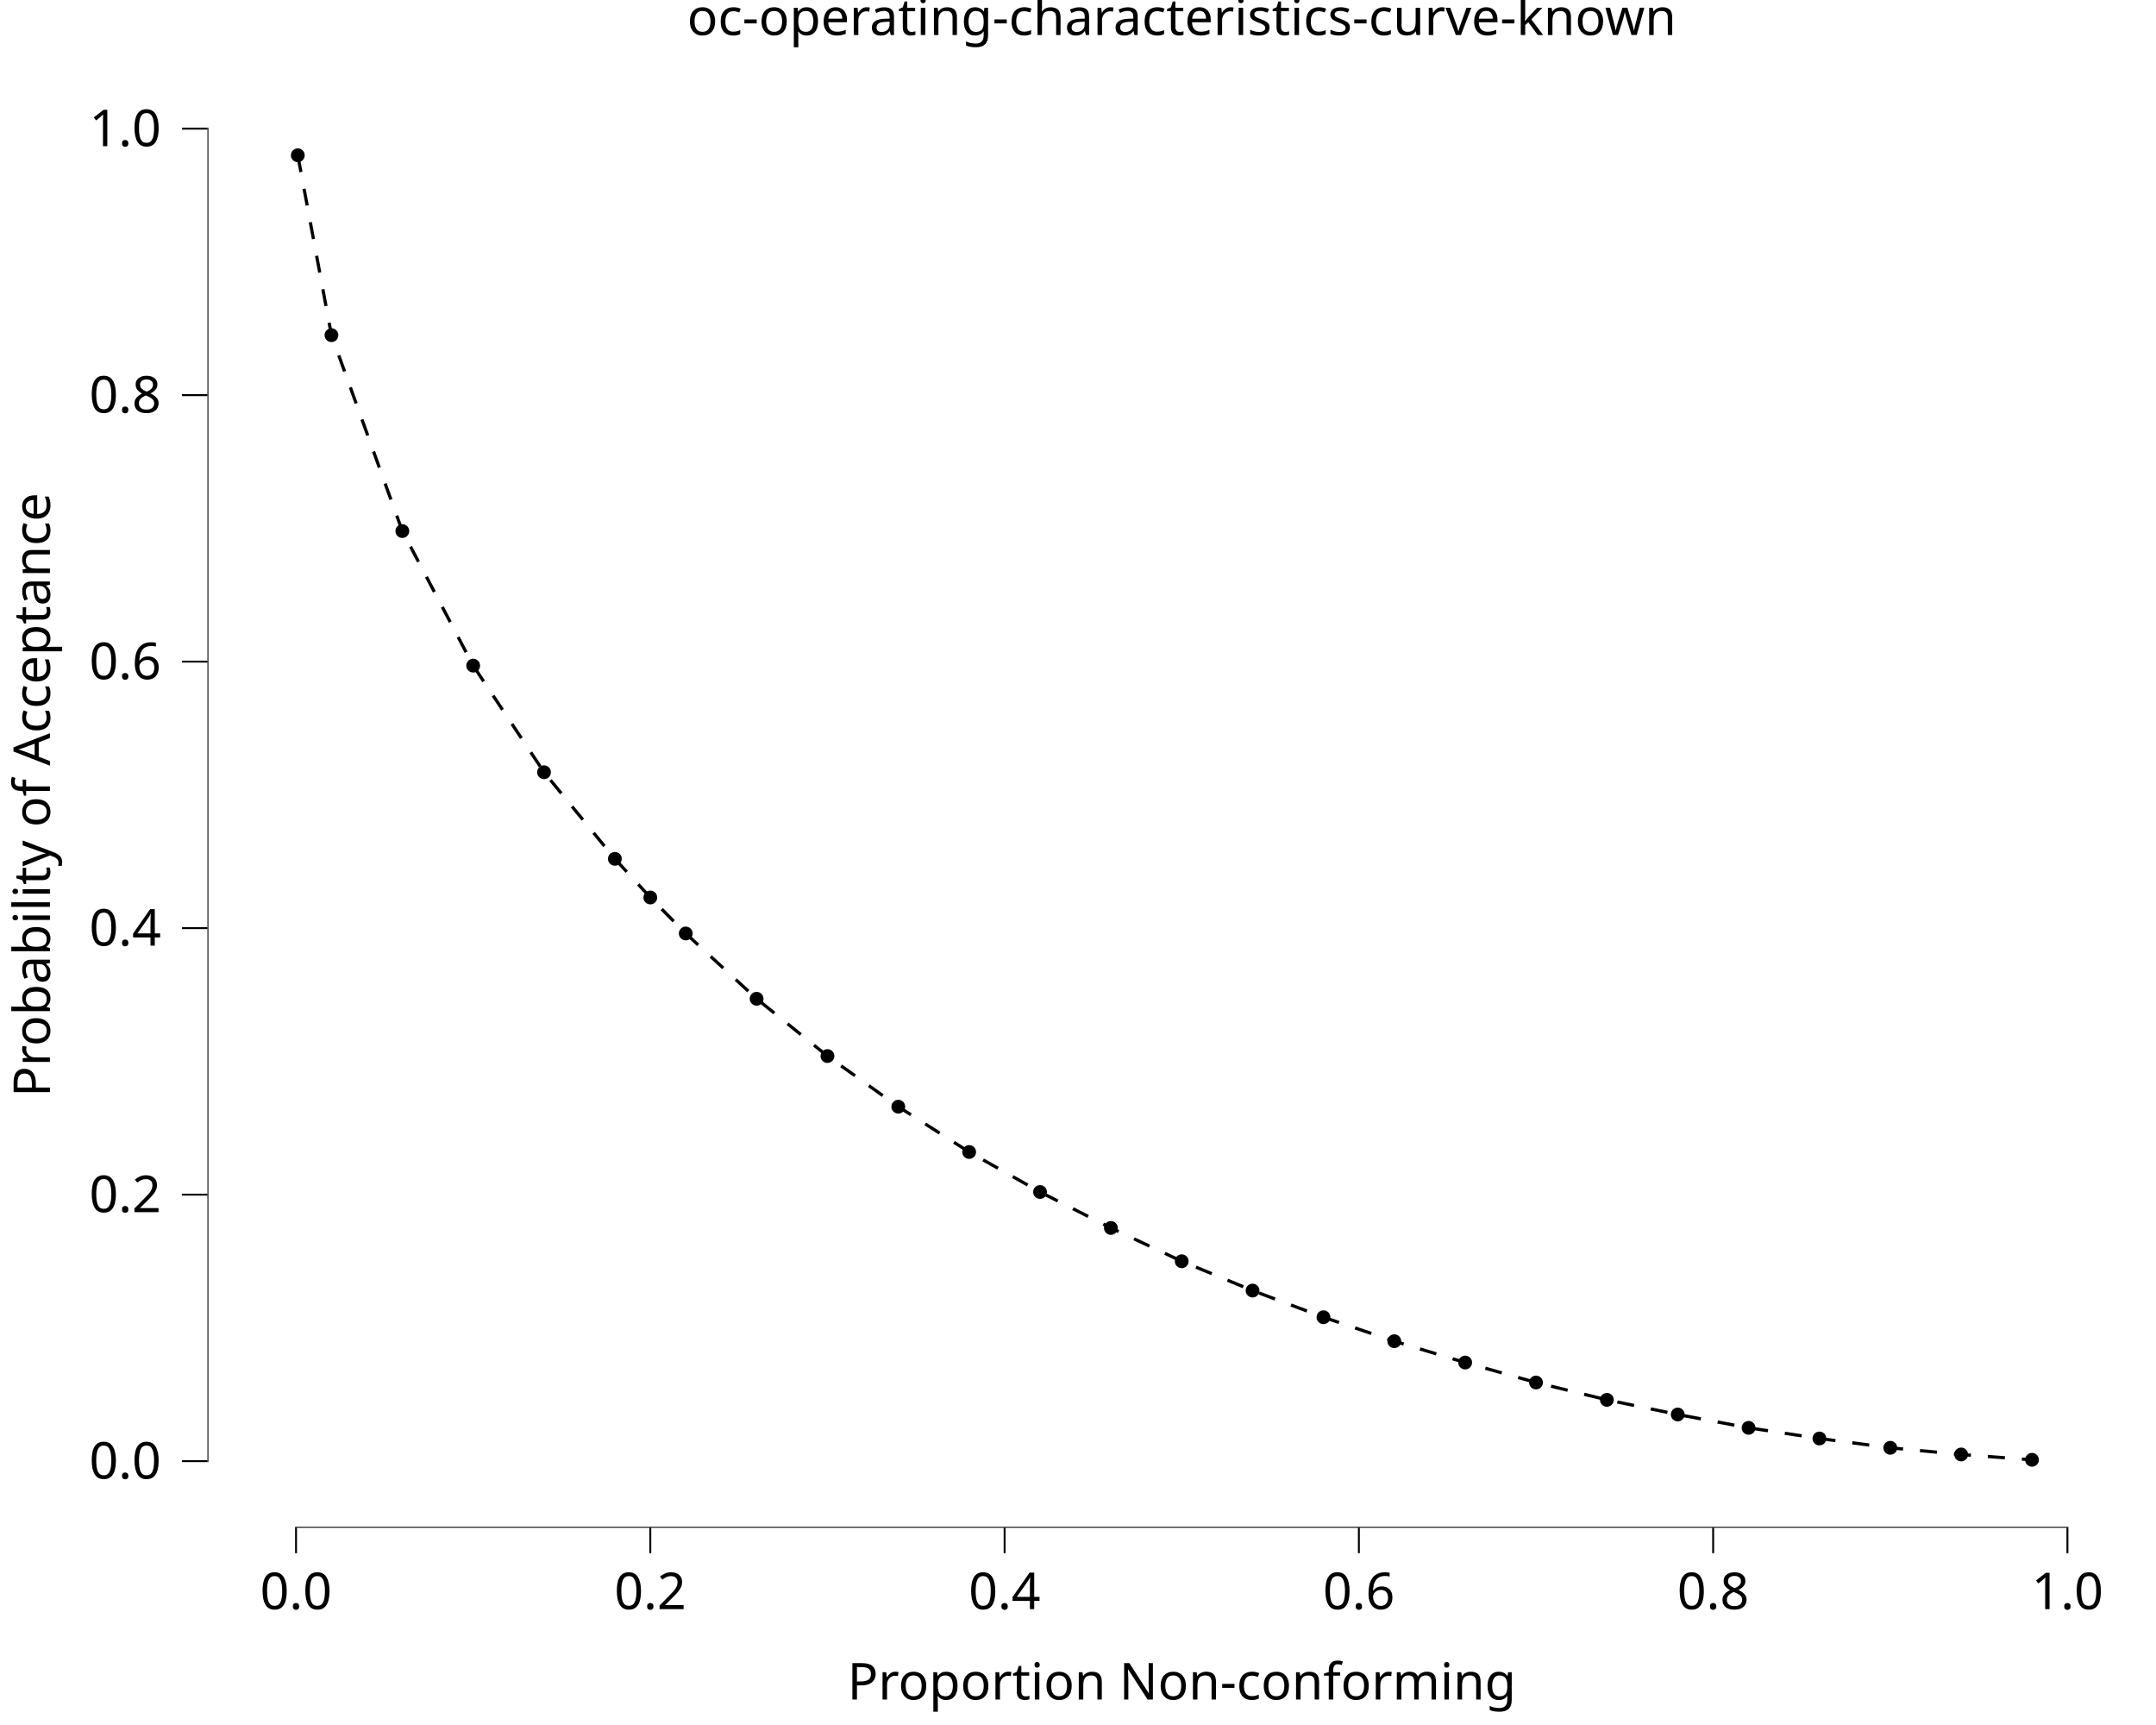
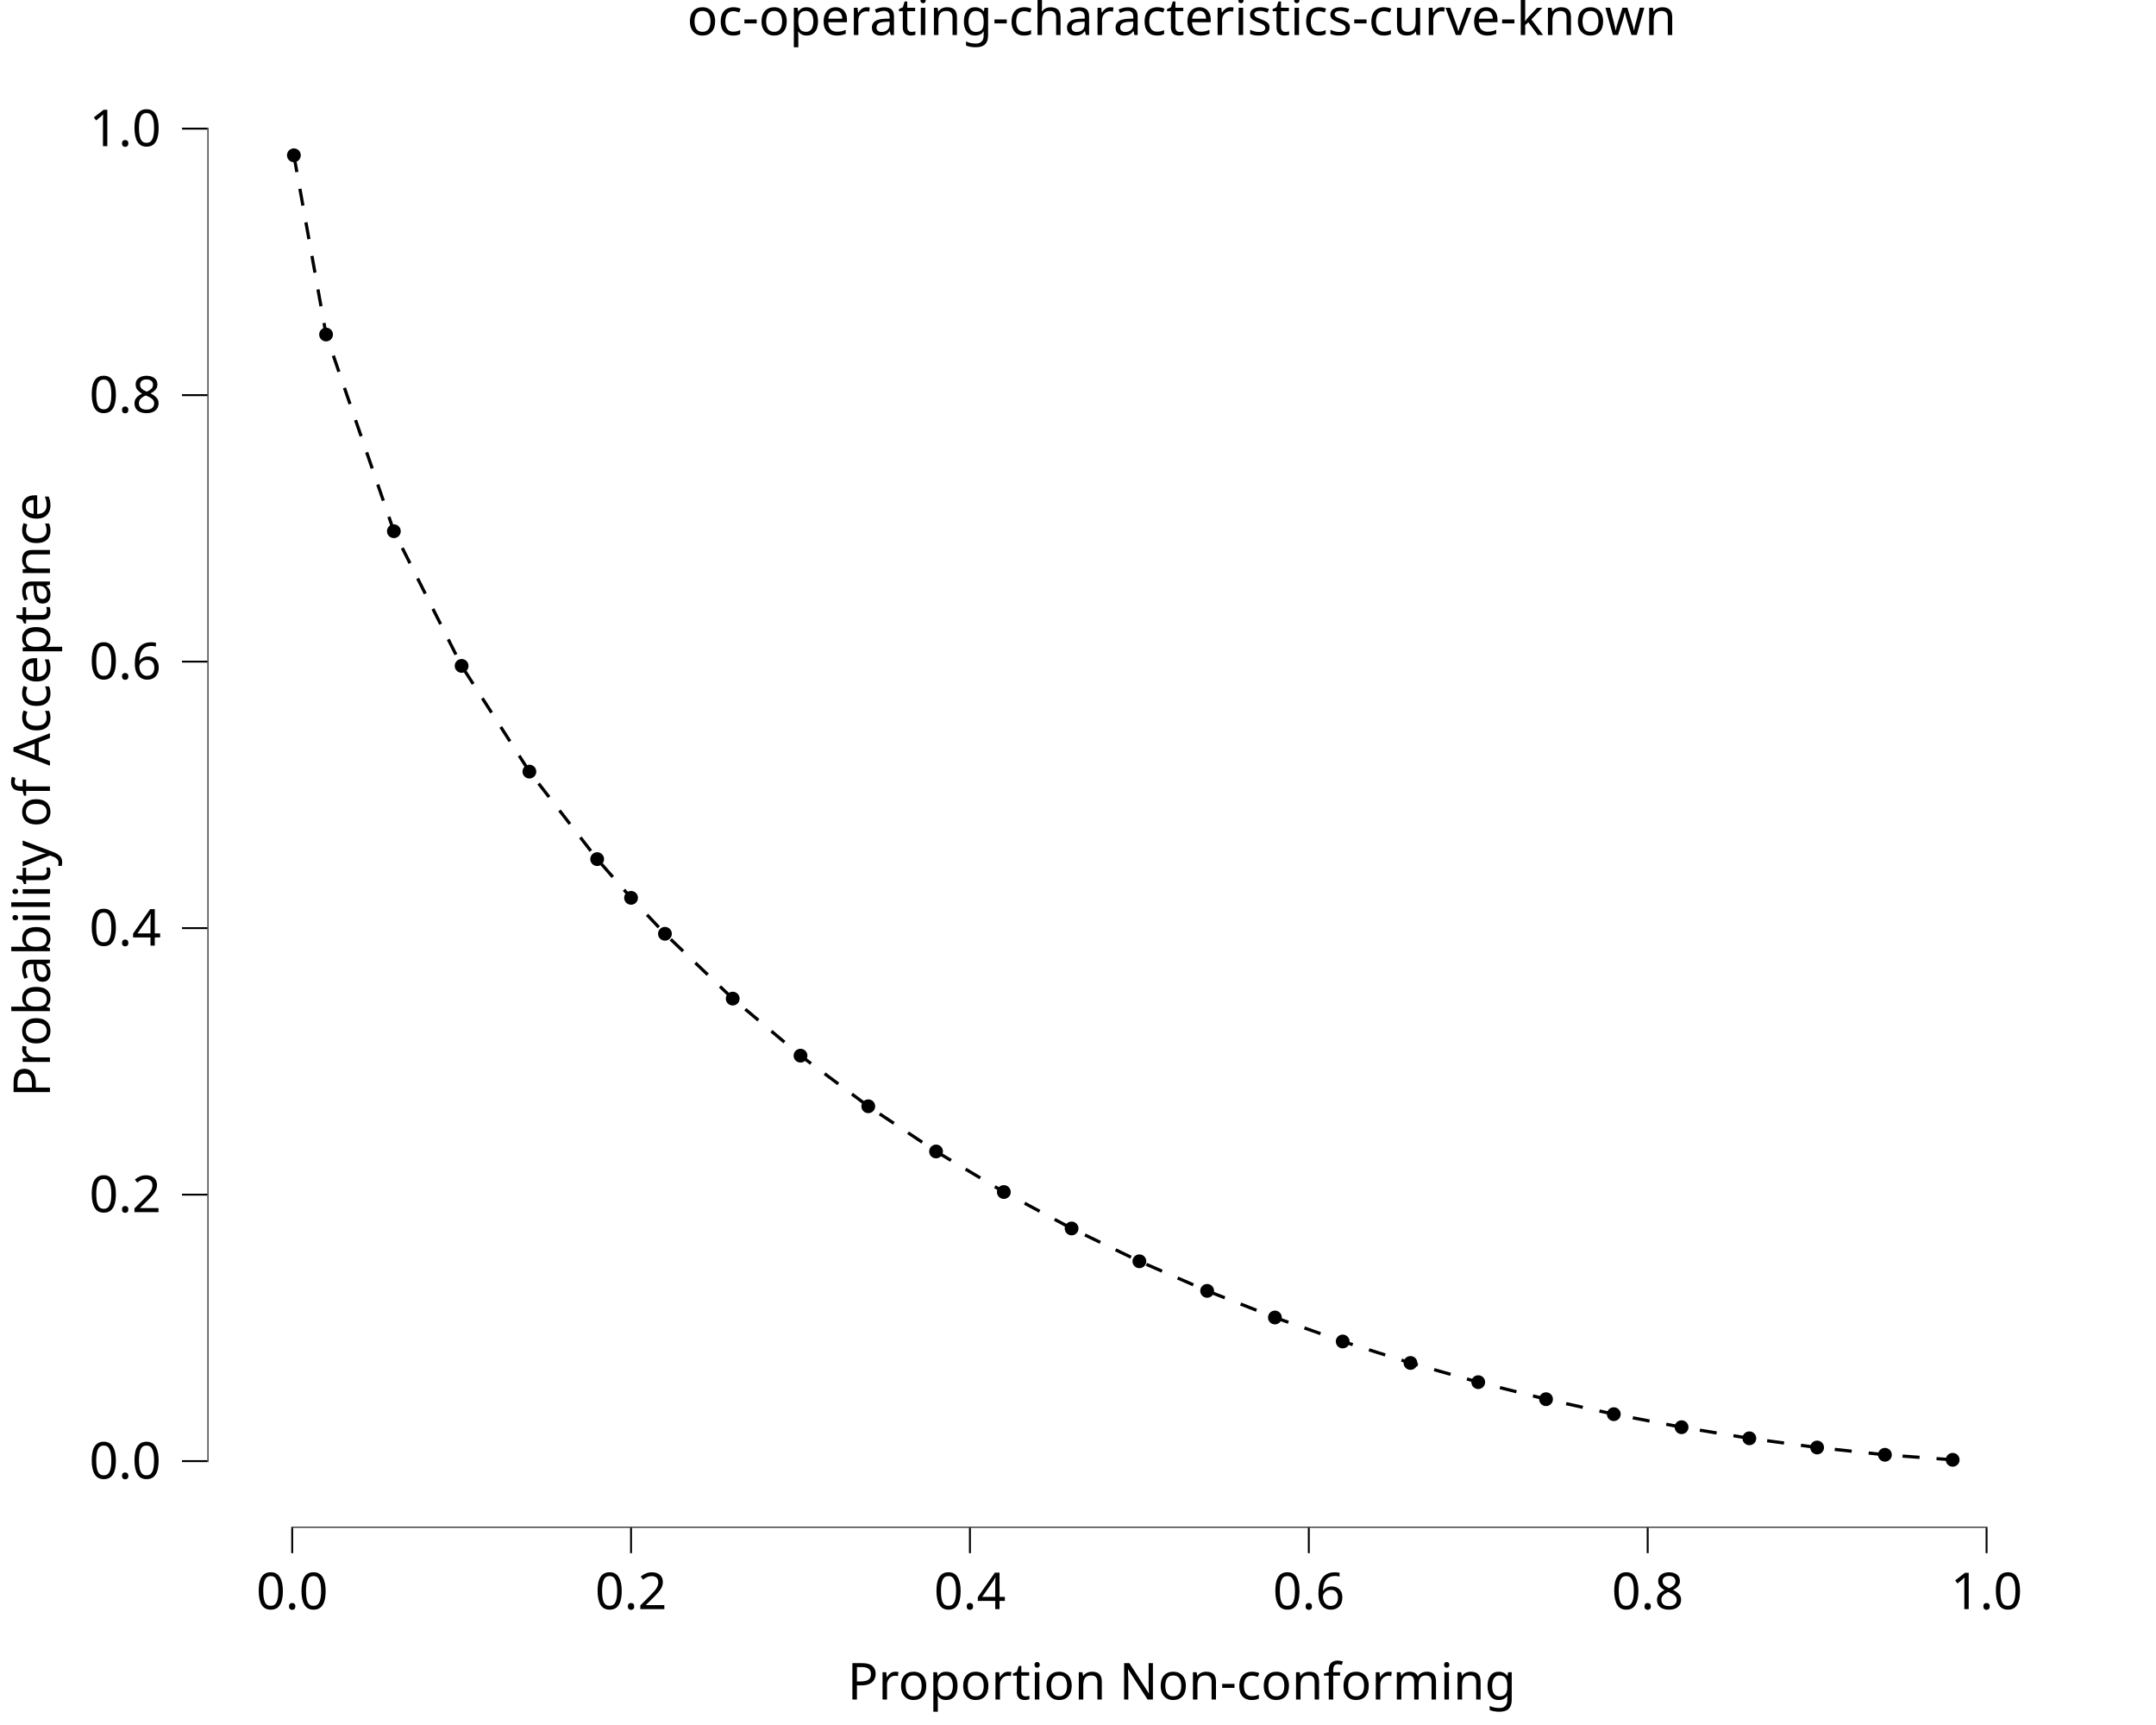
<svg xmlns="http://www.w3.org/2000/svg" class="svglite" data-engine-version="2.0" width="720.00pt" height="576.00pt" viewBox="0 0 720.00 576.00">
  <defs>
    <style type="text/css">
    .svglite line, .svglite polyline, .svglite polygon, .svglite path, .svglite rect, .svglite circle {
      fill: none;
      stroke: #000000;
      stroke-linecap: round;
      stroke-linejoin: round;
      stroke-miterlimit: 10.00;
    }
  </style>
  </defs>
  <rect width="100%" height="100%" style="stroke: none; fill: #FFFFFF;" />
  <defs>
    <clipPath id="cpMC4wMHw3MjAuMDB8MC4wMHw1NzYuMDA=">
      <rect x="0.00" y="0.00" width="720.00" height="576.00" />
    </clipPath>
  </defs>
  <g clip-path="url(#cpMC4wMHw3MjAuMDB8MC4wMHw1NzYuMDA=)">
    <rect x="-0" y="0.00" width="720.00" height="576.00" style="stroke-width: 10.67; stroke: none;" />
  </g>
  <defs>
    <clipPath id="cpNjkuMjh8NzIwLjAwfDIwLjcxfDUxMC4xNA==">
      <rect x="69.28" y="20.71" width="650.72" height="489.43" />
    </clipPath>
  </defs>
  <g clip-path="url(#cpNjkuMjh8NzIwLjAwfDIwLjcxfDUxMC4xNA==)">
    <rect x="69.28" y="20.71" width="650.72" height="489.43" style="stroke-width: 10.67; stroke: none;" />
-     <circle cx="99.45" cy="51.85" r="1.95" style="stroke-width: 0.71; fill: #000000;" />
-     <circle cx="110.69" cy="111.92" r="1.95" style="stroke-width: 0.71; fill: #000000;" />
-     <circle cx="134.36" cy="177.33" r="1.95" style="stroke-width: 0.71; fill: #000000;" />
-     <circle cx="158.02" cy="222.26" r="1.95" style="stroke-width: 0.71; fill: #000000;" />
-     <circle cx="181.68" cy="257.86" r="1.95" style="stroke-width: 0.71; fill: #000000;" />
-     <circle cx="205.34" cy="286.78" r="1.95" style="stroke-width: 0.71; fill: #000000;" />
-     <circle cx="217.17" cy="299.68" r="1.95" style="stroke-width: 0.71; fill: #000000;" />
-     <circle cx="229.01" cy="311.70" r="1.95" style="stroke-width: 0.71; fill: #000000;" />
-     <circle cx="252.67" cy="333.50" r="1.95" style="stroke-width: 0.71; fill: #000000;" />
-     <circle cx="276.33" cy="352.63" r="1.95" style="stroke-width: 0.71; fill: #000000;" />
-     <circle cx="299.99" cy="369.54" r="1.95" style="stroke-width: 0.71; fill: #000000;" />
-     <circle cx="323.65" cy="384.67" r="1.95" style="stroke-width: 0.71; fill: #000000;" />
-     <circle cx="347.32" cy="398.02" r="1.95" style="stroke-width: 0.71; fill: #000000;" />
-     <circle cx="370.98" cy="410.03" r="1.95" style="stroke-width: 0.71; fill: #000000;" />
-     <circle cx="394.64" cy="421.15" r="1.95" style="stroke-width: 0.71; fill: #000000;" />
-     <circle cx="418.30" cy="430.94" r="1.95" style="stroke-width: 0.71; fill: #000000;" />
-     <circle cx="441.97" cy="439.84" r="1.95" style="stroke-width: 0.71; fill: #000000;" />
-     <circle cx="465.63" cy="447.85" r="1.95" style="stroke-width: 0.71; fill: #000000;" />
-     <circle cx="489.29" cy="454.97" r="1.95" style="stroke-width: 0.71; fill: #000000;" />
-     <circle cx="512.95" cy="461.64" r="1.95" style="stroke-width: 0.71; fill: #000000;" />
-     <circle cx="536.62" cy="467.43" r="1.95" style="stroke-width: 0.71; fill: #000000;" />
-     <circle cx="560.28" cy="472.32" r="1.95" style="stroke-width: 0.71; fill: #000000;" />
-     <circle cx="583.94" cy="476.77" r="1.95" style="stroke-width: 0.71; fill: #000000;" />
-     <circle cx="607.60" cy="480.33" r="1.95" style="stroke-width: 0.71; fill: #000000;" />
-     <circle cx="631.27" cy="483.44" r="1.95" style="stroke-width: 0.71; fill: #000000;" />
-     <circle cx="654.93" cy="485.67" r="1.95" style="stroke-width: 0.71; fill: #000000;" />
-     <circle cx="678.59" cy="487.45" r="1.95" style="stroke-width: 0.71; fill: #000000;" />
-     <polyline points="99.45,51.85 110.69,111.92 134.36,177.33 158.02,222.26 181.68,257.86 205.34,286.78 217.17,299.68 229.01,311.70 252.67,333.50 276.33,352.63 299.99,369.54 323.65,384.67 347.32,398.02 370.98,410.03 394.64,421.15 418.30,430.94 441.97,439.84 465.63,447.85 489.29,454.97 512.95,461.64 536.62,467.43 560.28,472.32 583.94,476.77 607.60,480.33 631.27,483.44 654.93,485.67 678.59,487.45 " style="stroke-width: 1.07; stroke-dasharray: 5.69,5.69; stroke-linecap: butt;" />
-     <line x1="98.54" y1="510.14" x2="690.74" y2="510.14" style="stroke-width: 0.64; stroke-linecap: butt;" />
+     <circle cx="98.14" cy="51.85" r="1.95" style="stroke-width: 0.71; fill: #000000;" />
+     <circle cx="108.89" cy="111.70" r="1.95" style="stroke-width: 0.71; fill: #000000;" />
+     <circle cx="131.53" cy="177.38" r="1.95" style="stroke-width: 0.71; fill: #000000;" />
+     <circle cx="154.16" cy="222.35" r="1.95" style="stroke-width: 0.71; fill: #000000;" />
+     <circle cx="176.79" cy="257.65" r="1.95" style="stroke-width: 0.71; fill: #000000;" />
+     <circle cx="199.43" cy="286.87" r="1.95" style="stroke-width: 0.71; fill: #000000;" />
+     <circle cx="210.74" cy="299.80" r="1.95" style="stroke-width: 0.71; fill: #000000;" />
+     <circle cx="222.06" cy="311.80" r="1.95" style="stroke-width: 0.71; fill: #000000;" />
+     <circle cx="244.69" cy="333.45" r="1.95" style="stroke-width: 0.71; fill: #000000;" />
+     <circle cx="267.33" cy="352.50" r="1.95" style="stroke-width: 0.71; fill: #000000;" />
+     <circle cx="289.96" cy="369.40" r="1.95" style="stroke-width: 0.71; fill: #000000;" />
+     <circle cx="312.60" cy="384.49" r="1.95" style="stroke-width: 0.71; fill: #000000;" />
+     <circle cx="335.23" cy="398.03" r="1.95" style="stroke-width: 0.71; fill: #000000;" />
+     <circle cx="357.86" cy="410.20" r="1.95" style="stroke-width: 0.71; fill: #000000;" />
+     <circle cx="380.50" cy="421.16" r="1.95" style="stroke-width: 0.71; fill: #000000;" />
+     <circle cx="403.13" cy="431.04" r="1.95" style="stroke-width: 0.71; fill: #000000;" />
+     <circle cx="425.76" cy="439.93" r="1.95" style="stroke-width: 0.71; fill: #000000;" />
+     <circle cx="448.40" cy="447.94" r="1.95" style="stroke-width: 0.71; fill: #000000;" />
+     <circle cx="471.03" cy="455.11" r="1.95" style="stroke-width: 0.71; fill: #000000;" />
+     <circle cx="493.66" cy="461.52" r="1.95" style="stroke-width: 0.71; fill: #000000;" />
+     <circle cx="516.30" cy="467.21" r="1.95" style="stroke-width: 0.71; fill: #000000;" />
+     <circle cx="538.93" cy="472.21" r="1.95" style="stroke-width: 0.71; fill: #000000;" />
+     <circle cx="561.56" cy="476.56" r="1.95" style="stroke-width: 0.71; fill: #000000;" />
+     <circle cx="584.20" cy="480.27" r="1.95" style="stroke-width: 0.71; fill: #000000;" />
+     <circle cx="606.83" cy="483.34" r="1.95" style="stroke-width: 0.71; fill: #000000;" />
+     <circle cx="629.47" cy="485.77" r="1.95" style="stroke-width: 0.71; fill: #000000;" />
+     <circle cx="652.10" cy="487.45" r="1.95" style="stroke-width: 0.71; fill: #000000;" />
+     <polyline points="98.14,51.85 108.89,111.70 131.53,177.38 154.16,222.35 176.79,257.65 199.43,286.87 210.74,299.80 222.06,311.80 244.69,333.45 267.33,352.50 289.96,369.40 312.60,384.49 335.23,398.03 357.86,410.20 380.50,421.16 403.13,431.04 425.76,439.93 448.40,447.94 471.03,455.11 493.66,461.52 516.30,467.21 538.93,472.21 561.56,476.56 584.20,480.27 606.83,483.34 629.47,485.77 652.10,487.45 " style="stroke-width: 1.07; stroke-dasharray: 5.69,5.69; stroke-linecap: butt;" />
+     <line x1="97.26" y1="510.14" x2="663.73" y2="510.14" style="stroke-width: 0.64; stroke-linecap: butt;" />
    <line x1="69.28" y1="488.21" x2="69.28" y2="42.64" style="stroke-width: 0.64; stroke-linecap: butt;" />
    <rect x="69.28" y="20.71" width="650.72" height="489.43" style="stroke-width: 0.00; stroke: none;" />
  </g>
  <g clip-path="url(#cpMC4wMHw3MjAuMDB8MC4wMHw1NzYuMDA=)">
    <polyline points="69.28,510.14 69.28,20.71 " style="stroke-width: 0.00; stroke: none; stroke-linecap: butt;" />
    <text x="53.81" y="493.74" text-anchor="end" style="font-size: 17.00px; font-family: sans;" textLength="23.63px" lengthAdjust="spacingAndGlyphs">0.0</text>
    <text x="53.81" y="404.75" text-anchor="end" style="font-size: 17.00px; font-family: sans;" textLength="23.63px" lengthAdjust="spacingAndGlyphs">0.2</text>
    <text x="53.81" y="315.77" text-anchor="end" style="font-size: 17.00px; font-family: sans;" textLength="23.63px" lengthAdjust="spacingAndGlyphs">0.4</text>
    <text x="53.81" y="226.78" text-anchor="end" style="font-size: 17.00px; font-family: sans;" textLength="23.63px" lengthAdjust="spacingAndGlyphs">0.6</text>
    <text x="53.81" y="137.79" text-anchor="end" style="font-size: 17.00px; font-family: sans;" textLength="23.63px" lengthAdjust="spacingAndGlyphs">0.8</text>
    <text x="53.81" y="48.80" text-anchor="end" style="font-size: 17.00px; font-family: sans;" textLength="23.63px" lengthAdjust="spacingAndGlyphs">1.0</text>
    <polyline points="60.78,487.89 69.28,487.89 " style="stroke-width: 0.64; stroke-linecap: butt;" />
    <polyline points="60.78,398.91 69.28,398.91 " style="stroke-width: 0.64; stroke-linecap: butt;" />
    <polyline points="60.78,309.92 69.28,309.92 " style="stroke-width: 0.64; stroke-linecap: butt;" />
    <polyline points="60.78,220.93 69.28,220.93 " style="stroke-width: 0.64; stroke-linecap: butt;" />
    <polyline points="60.78,131.94 69.28,131.94 " style="stroke-width: 0.64; stroke-linecap: butt;" />
    <polyline points="60.78,42.95 69.28,42.95 " style="stroke-width: 0.64; stroke-linecap: butt;" />
    <polyline points="69.28,510.14 720.00,510.14 " style="stroke-width: 0.00; stroke: none; stroke-linecap: butt;" />
-     <polyline points="98.86,518.64 98.86,510.14 " style="stroke-width: 0.64; stroke-linecap: butt;" />
-     <polyline points="217.17,518.64 217.17,510.14 " style="stroke-width: 0.64; stroke-linecap: butt;" />
-     <polyline points="335.49,518.64 335.49,510.14 " style="stroke-width: 0.64; stroke-linecap: butt;" />
-     <polyline points="453.80,518.64 453.80,510.14 " style="stroke-width: 0.64; stroke-linecap: butt;" />
-     <polyline points="572.11,518.64 572.11,510.14 " style="stroke-width: 0.64; stroke-linecap: butt;" />
-     <polyline points="690.42,518.64 690.42,510.14 " style="stroke-width: 0.64; stroke-linecap: butt;" />
-     <text x="98.86" y="537.32" text-anchor="middle" style="font-size: 17.00px; font-family: sans;" textLength="23.63px" lengthAdjust="spacingAndGlyphs">0.0</text>
-     <text x="217.17" y="537.32" text-anchor="middle" style="font-size: 17.00px; font-family: sans;" textLength="23.63px" lengthAdjust="spacingAndGlyphs">0.2</text>
-     <text x="335.49" y="537.32" text-anchor="middle" style="font-size: 17.00px; font-family: sans;" textLength="23.63px" lengthAdjust="spacingAndGlyphs">0.4</text>
-     <text x="453.80" y="537.32" text-anchor="middle" style="font-size: 17.00px; font-family: sans;" textLength="23.63px" lengthAdjust="spacingAndGlyphs">0.6</text>
-     <text x="572.11" y="537.32" text-anchor="middle" style="font-size: 17.00px; font-family: sans;" textLength="23.63px" lengthAdjust="spacingAndGlyphs">0.8</text>
-     <text x="690.42" y="537.32" text-anchor="middle" style="font-size: 17.00px; font-family: sans;" textLength="23.63px" lengthAdjust="spacingAndGlyphs">1.0</text>
+     <polyline points="97.58,518.64 97.58,510.14 " style="stroke-width: 0.64; stroke-linecap: butt;" />
+     <polyline points="210.74,518.64 210.74,510.14 " style="stroke-width: 0.64; stroke-linecap: butt;" />
+     <polyline points="323.91,518.64 323.91,510.14 " style="stroke-width: 0.64; stroke-linecap: butt;" />
+     <polyline points="437.08,518.64 437.08,510.14 " style="stroke-width: 0.64; stroke-linecap: butt;" />
+     <polyline points="550.25,518.64 550.25,510.14 " style="stroke-width: 0.64; stroke-linecap: butt;" />
+     <polyline points="663.42,518.64 663.42,510.14 " style="stroke-width: 0.64; stroke-linecap: butt;" />
+     <text x="97.58" y="537.32" text-anchor="middle" style="font-size: 17.00px; font-family: sans;" textLength="23.63px" lengthAdjust="spacingAndGlyphs">0.0</text>
+     <text x="663.42" y="537.32" text-anchor="middle" style="font-size: 17.00px; font-family: sans;" textLength="23.63px" lengthAdjust="spacingAndGlyphs">1.0</text>
+     <text x="323.91" y="537.32" text-anchor="middle" style="font-size: 17.00px; font-family: sans;" textLength="23.63px" lengthAdjust="spacingAndGlyphs">0.4</text>
+     <text x="210.74" y="537.32" text-anchor="middle" style="font-size: 17.00px; font-family: sans;" textLength="23.63px" lengthAdjust="spacingAndGlyphs">0.2</text>
+     <text x="437.08" y="537.32" text-anchor="middle" style="font-size: 17.00px; font-family: sans;" textLength="23.63px" lengthAdjust="spacingAndGlyphs">0.6</text>
+     <text x="550.25" y="537.32" text-anchor="middle" style="font-size: 17.00px; font-family: sans;" textLength="23.63px" lengthAdjust="spacingAndGlyphs">0.8</text>
    <text x="394.64" y="567.49" text-anchor="middle" style="font-size: 17.00px; font-family: sans;" textLength="204.12px" lengthAdjust="spacingAndGlyphs">Proportion Non-conforming</text>
    <text transform="translate(16.68,265.42) rotate(-90)" text-anchor="middle" style="font-size: 17.00px; font-family: sans;" textLength="191.86px" lengthAdjust="spacingAndGlyphs">Probability of Acceptance</text>
    <text x="394.64" y="11.70" text-anchor="middle" style="font-size: 17.00px; font-family: sans;" textLength="310.91px" lengthAdjust="spacingAndGlyphs">oc-operating-characteristics-curve-known</text>
  </g>
</svg>
